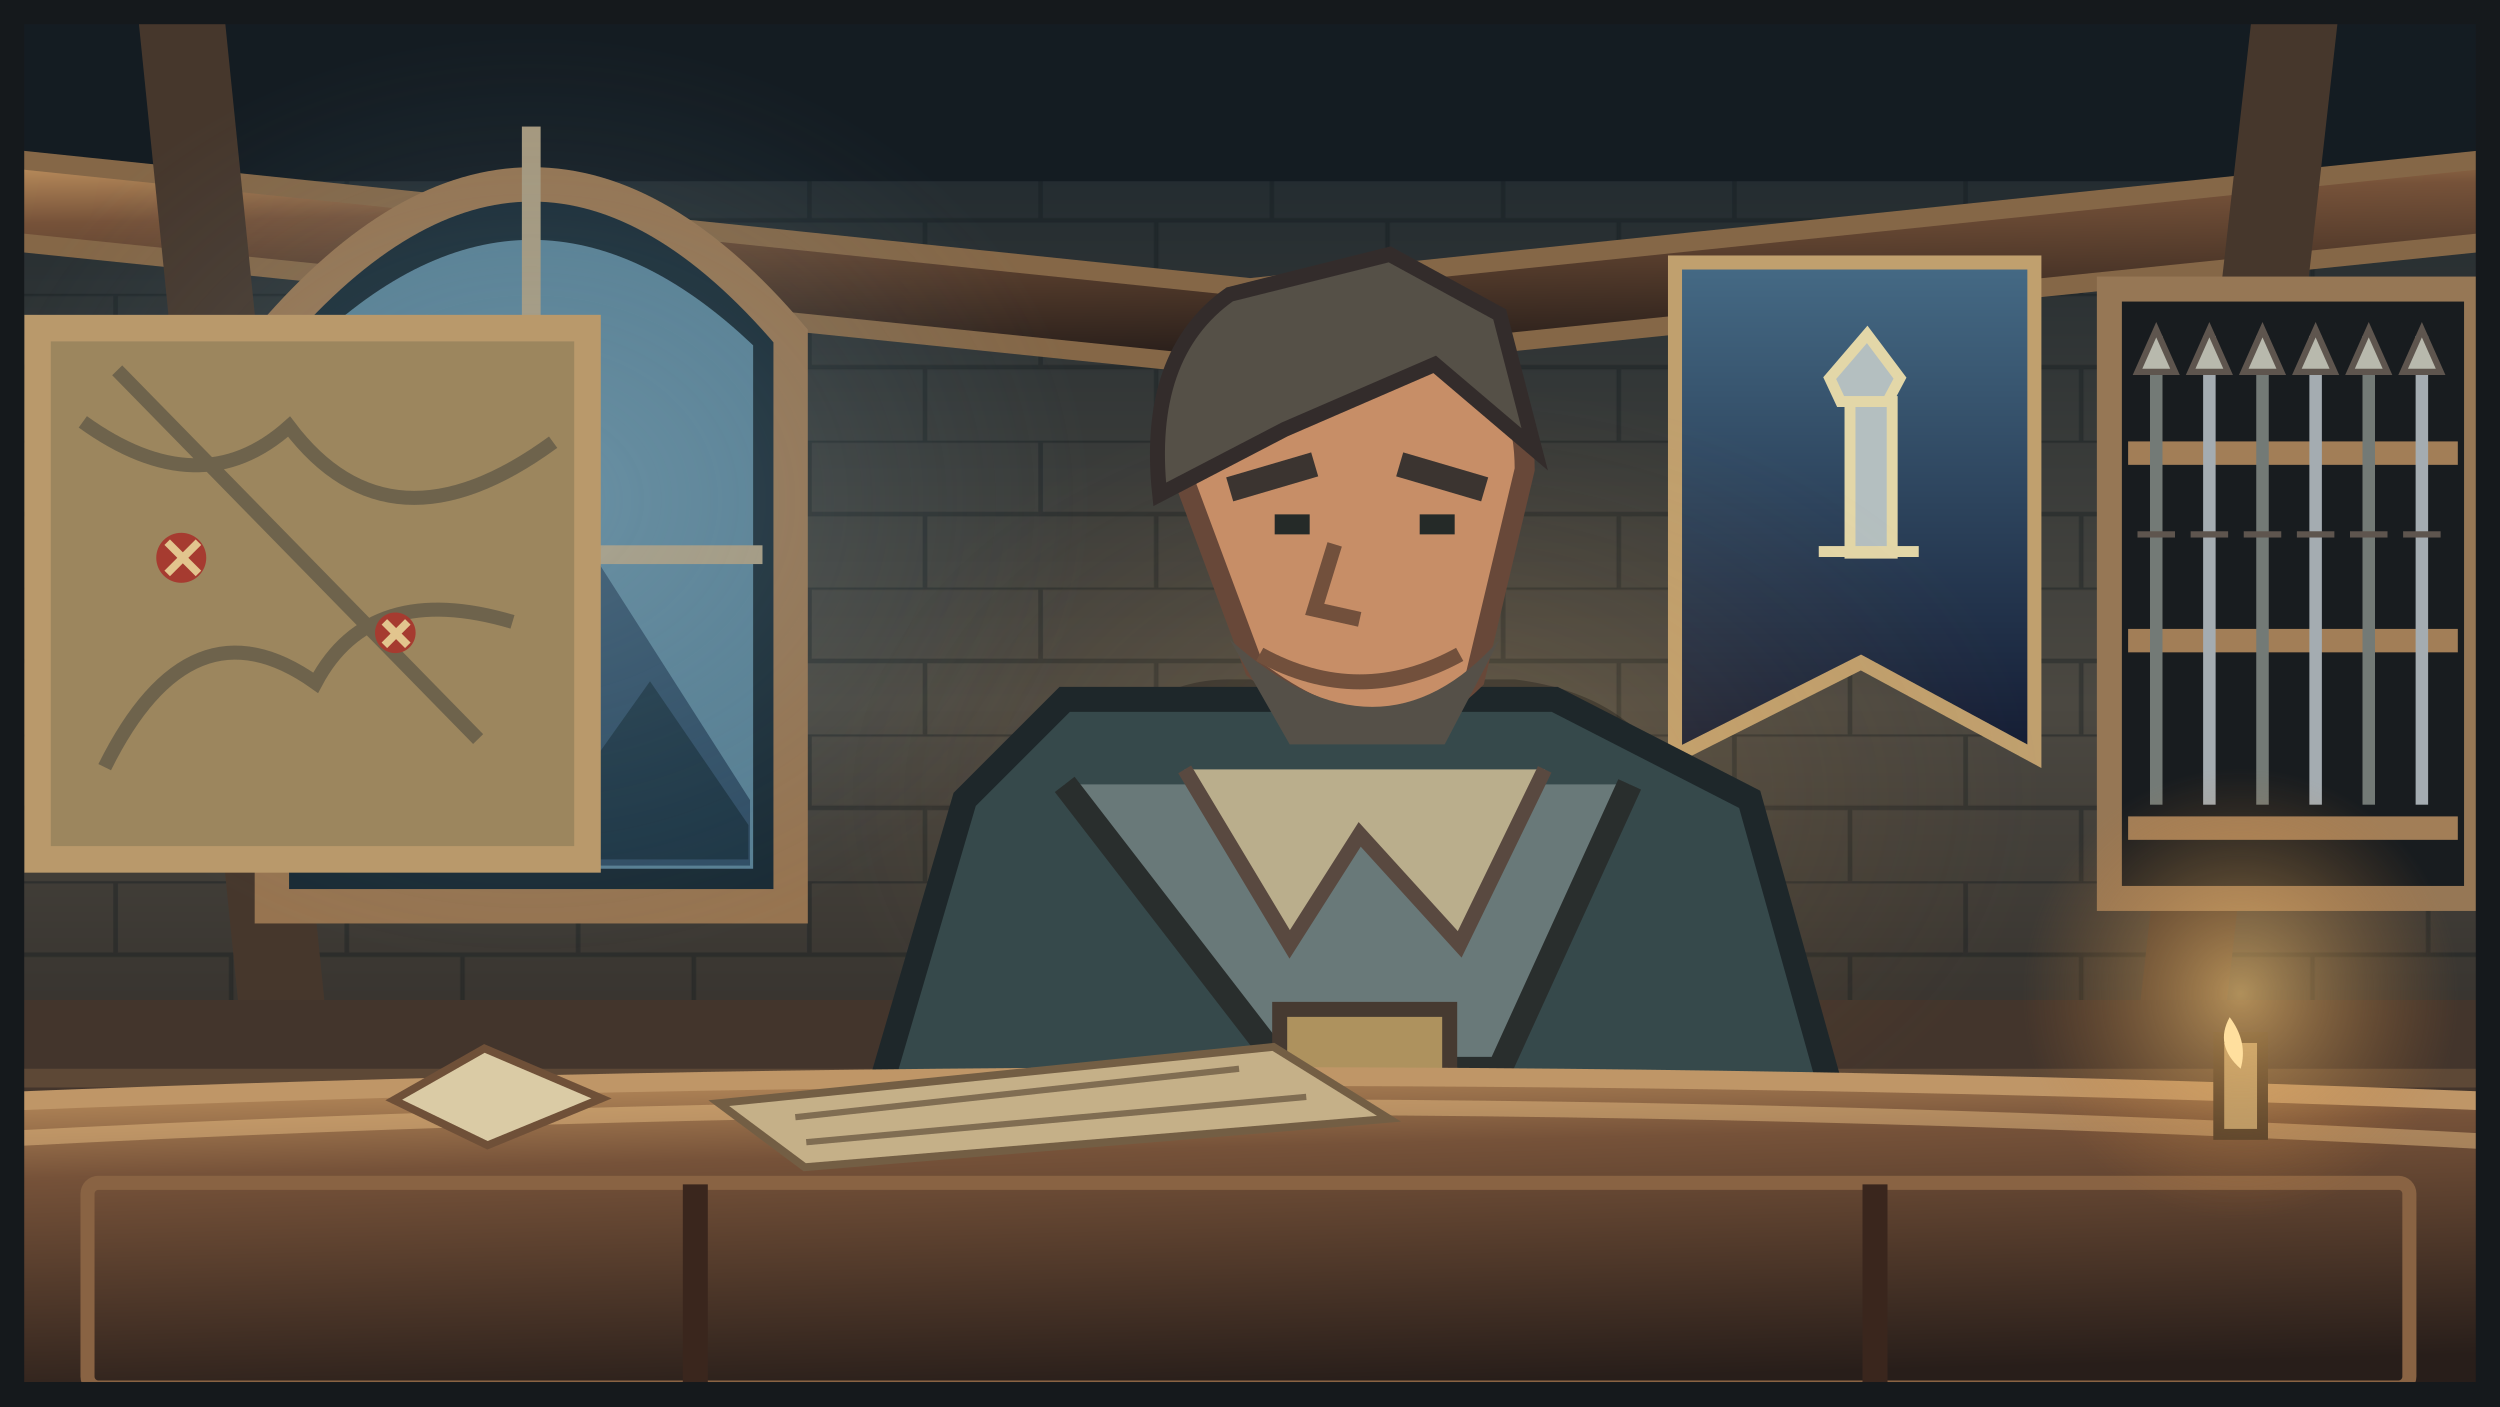
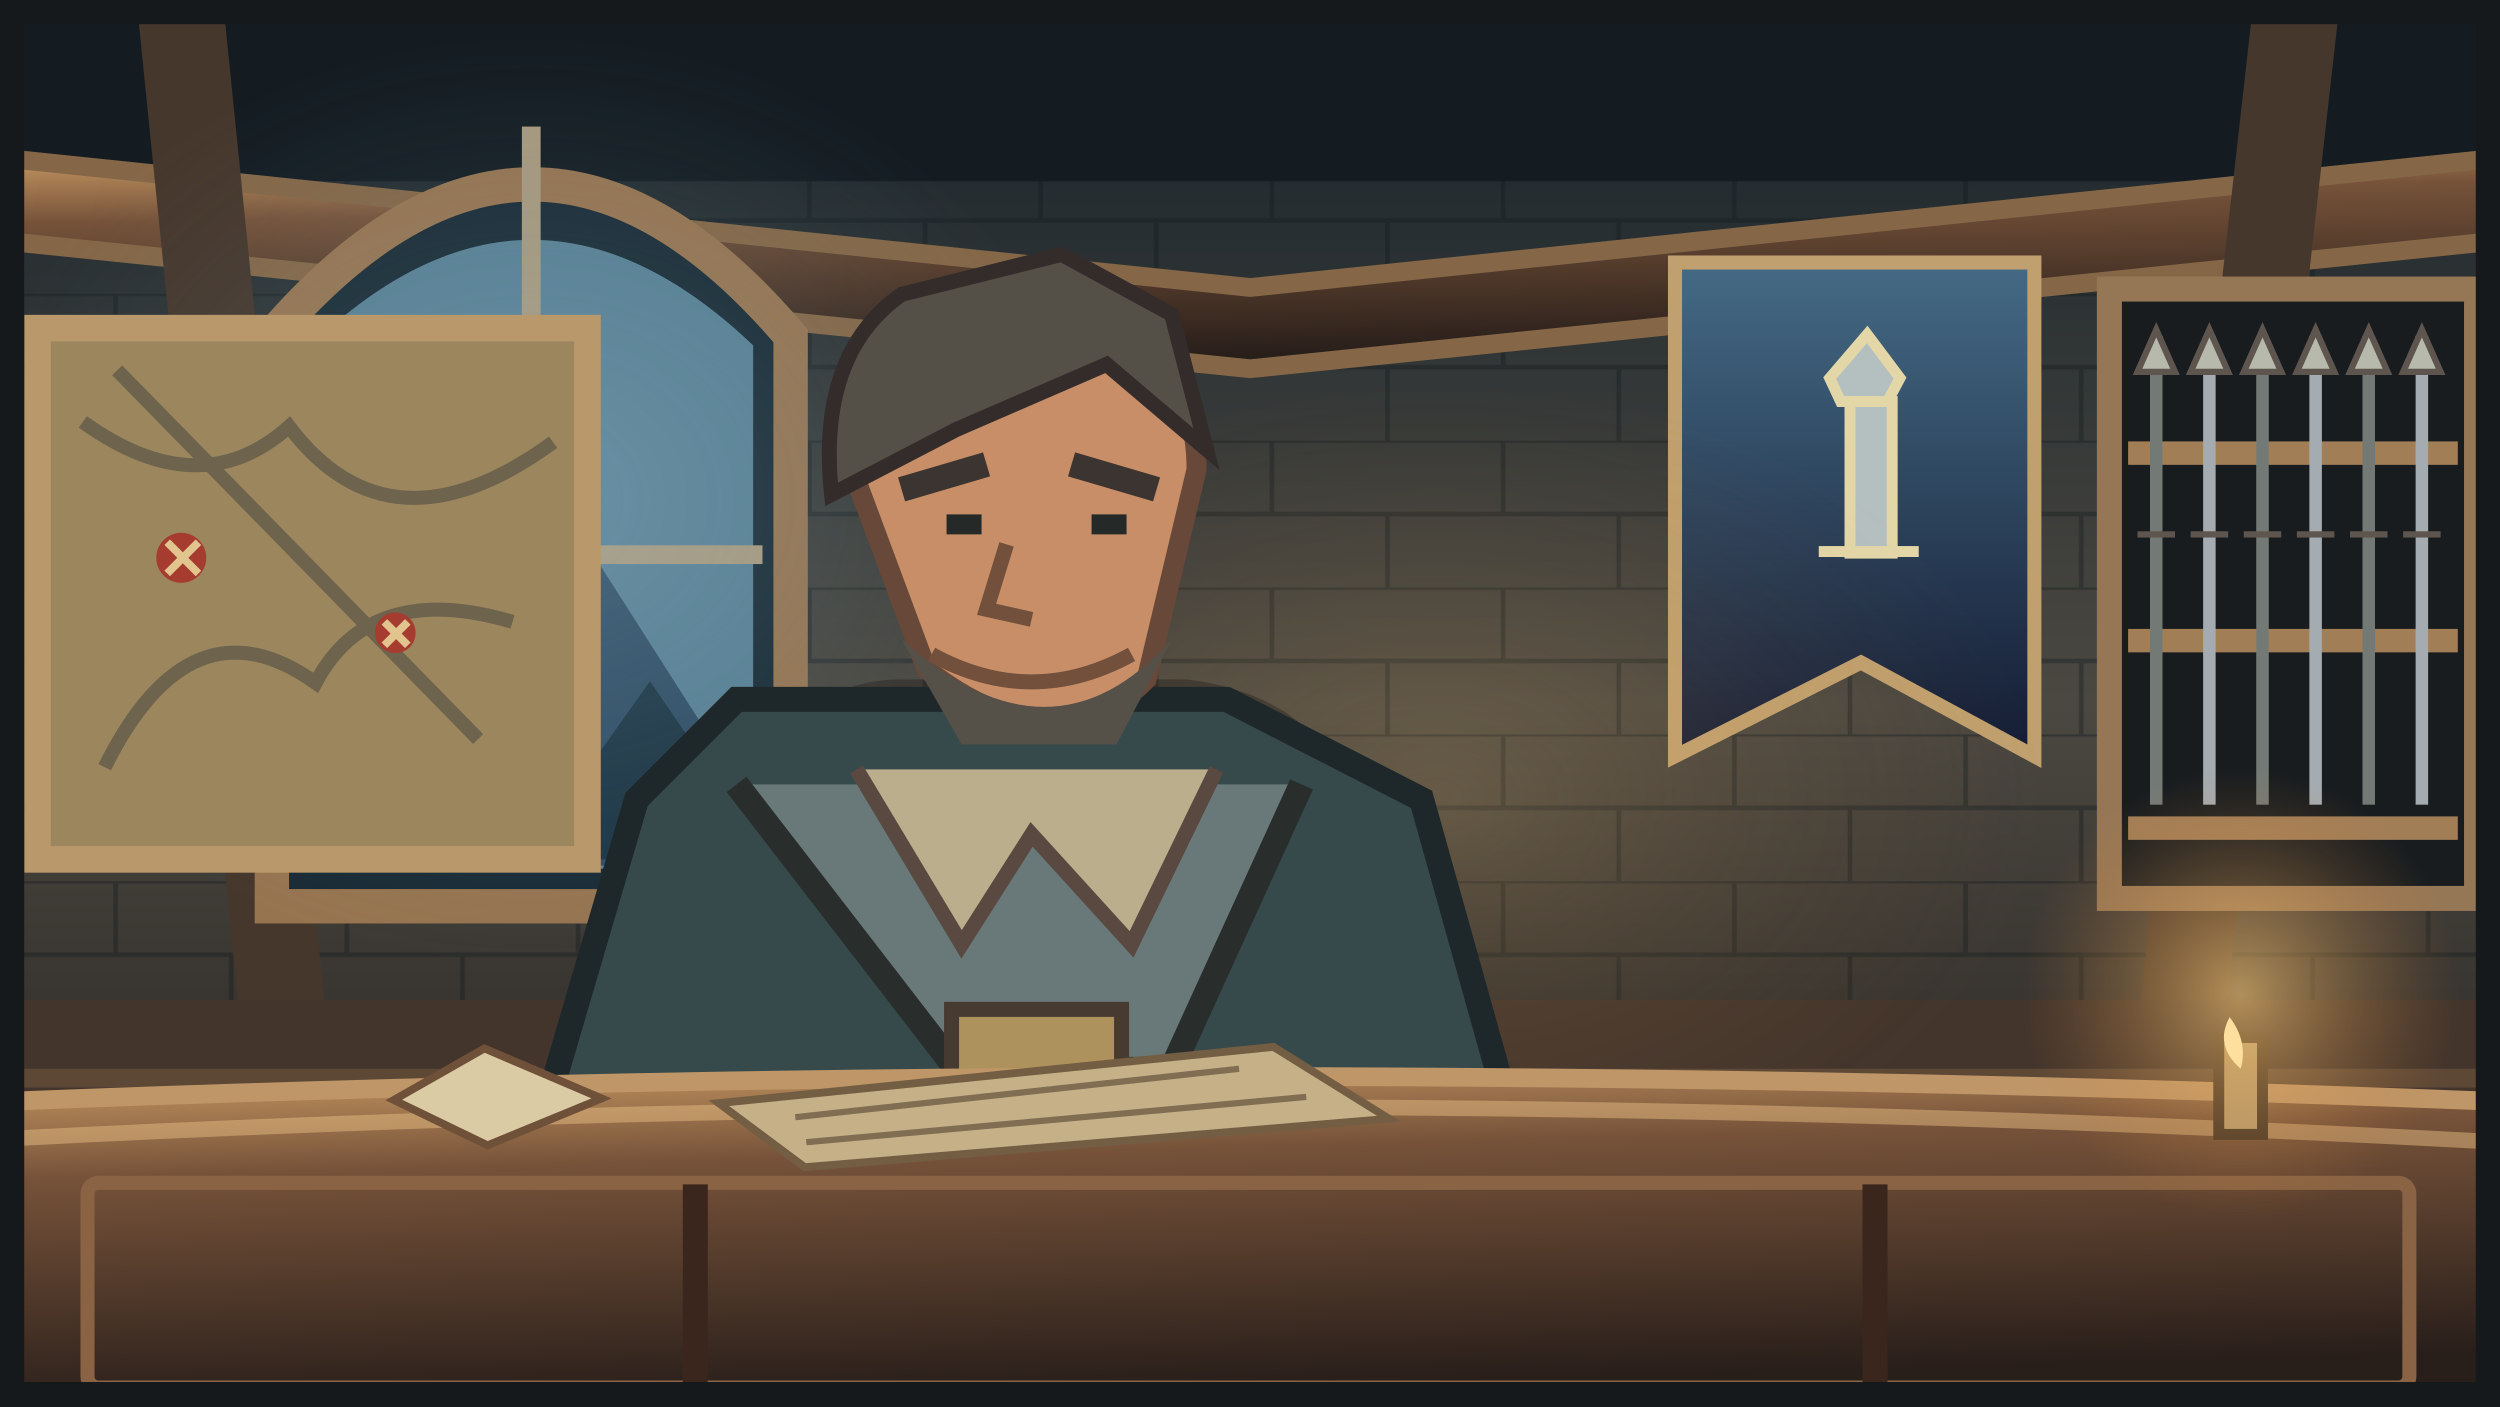
<svg xmlns="http://www.w3.org/2000/svg" viewBox="0 0 1600 900" width="1600" height="900">
  <defs>
    <pattern id="brick" width="18" height="15" patternUnits="userSpaceOnUse">
      <path d="M0 0h18M0 15h18M9 0v15" stroke="#1f1615" stroke-width="2" opacity=".24" />
    </pattern>
    <linearGradient id="wall" x2="0" y2="1">
      <stop stop-color="#69503c" />
      <stop offset="1" stop-color="#3a2e28" />
    </linearGradient>
    <linearGradient id="g-wall" x2="0" y2="1">
      <stop stop-color="#17232b" />
      <stop offset=".5" stop-color="#4b4841" />
      <stop offset="1" stop-color="#201b19" />
    </linearGradient>
    <linearGradient id="g-timber" x2=".2" y2="1">
      <stop stop-color="#c29460" />
      <stop offset=".3" stop-color="#765239" />
      <stop offset="1" stop-color="#281e1a" />
    </linearGradient>
    <linearGradient id="g-blue" x2="0" y2="1">
      <stop stop-color="#456a85" />
      <stop offset="1" stop-color="#131b32" />
    </linearGradient>
    <radialGradient id="g-fire">
      <stop stop-color="#ffcc77" stop-opacity=".6" />
      <stop offset="1" stop-color="#bc7433" stop-opacity="0" />
    </radialGradient>
    <radialGradient id="g-day">
      <stop stop-color="#accfe0" stop-opacity=".63" />
      <stop offset="1" stop-color="#6490a1" stop-opacity="0" />
    </radialGradient>
    <pattern id="g-brick" width="148" height="94" patternUnits="userSpaceOnUse">
      <path d="M0 0h148M0 47h148M74 0v47M0 47v94M148 47v94" fill="none" stroke="#121a1e" stroke-width="3" opacity=".35" />
    </pattern>
  </defs>
  <rect width="1600" height="900" fill="url(#g-wall)" />
  <rect width="1600" height="670" fill="url(#g-brick)" />
  <path d="M0 0h1600v116H0Z" fill="#141c22" />
  <path d="M0 101 800 184 1600 101v53L800 236 0 154Z" fill="url(#g-timber)" stroke="#856747" stroke-width="12" />
  <path d="M115 0 185 690M1470 0l-78 690" stroke="#46372c" stroke-width="55" />
  <path d="M174 215Q341 21 506 215v365H174Z" fill="#192a34" stroke="#977450" stroke-width="22" />
  <path d="M199 221Q340 86 482 221v335H199Z" fill="#587f93" />
  <path d="M202 512l83-130 38 37 51-73 106 166v42H202Z" fill="#304d64" />
  <path d="M202 550l98-75 67 30 49-69 63 92v22H202Z" fill="#1d3544" />
  <path d="M340 81v477M197 355h291" stroke="#a8997d" stroke-width="12" />
  <ellipse cx="340" cy="320" rx="360" ry="300" fill="url(#g-day)" opacity=".37" />
  <path d="M1072 168h230v316l-111-60-119 60Z" fill="url(#g-blue)" stroke="#c0a06e" stroke-width="9" />
  <path d="M1171 242l24-28 21 28-8 15h-30ZM1184 257h27v97h-27ZM1164 353h64" fill="#b4bfc0" stroke="#e3d7a8" stroke-width="7" />
  <rect x="1350" y="185" width="235" height="390" fill="#181c1f" stroke="#967755" stroke-width="16" />
  <rect x="24" y="210" width="352" height="340" fill="#9c865e" stroke="#b9996b" stroke-width="17" />
  <path d="M53 270q75 54 132 3q65 86 169 10M67 491q55-111 135-54q35-66 126-39M75 237l231 236" stroke="#6e634c" stroke-width="9" fill="none" />
  <g fill="#a63b30">
    <circle cx="116" cy="357" r="16" />
    <circle cx="253" cy="405" r="13" />
  </g>
  <path d="M107 347l20 20m0-20-20 20M246 398l15 15m0-15-15 15" stroke="#e2c58e" stroke-width="5" />
  <path d="M0 640h1600v260H0Z" fill="#43352c" />
  <path d="M0 690h1600M0 813h1600" stroke="#795c41" stroke-width="12" opacity=".48" />
  <path d="M1362 290h211" stroke="#a27e57" stroke-width="15" />
  <path d="M1362 410h211" stroke="#a27e57" stroke-width="15" />
  <path d="M1362 530h211" stroke="#a27e57" stroke-width="15" />
  <path d="M1380 215v300" stroke="#737a76" stroke-width="8" />
  <path d="M1368 342h24M1380 211l-12 27h24Z" fill="#b8b9ad" stroke="#5e554e" stroke-width="4" />
  <path d="M1414 215v300" stroke="#a4acb1" stroke-width="8" />
  <path d="M1402 342h24M1414 211l-12 27h24Z" fill="#b8b9ad" stroke="#5e554e" stroke-width="4" />
  <path d="M1448 215v300" stroke="#737a76" stroke-width="8" />
  <path d="M1436 342h24M1448 211l-12 27h24Z" fill="#b8b9ad" stroke="#5e554e" stroke-width="4" />
  <path d="M1482 215v300" stroke="#a4acb1" stroke-width="8" />
  <path d="M1470 342h24M1482 211l-12 27h24Z" fill="#b8b9ad" stroke="#5e554e" stroke-width="4" />
  <path d="M1516 215v300" stroke="#737a76" stroke-width="8" />
  <path d="M1504 342h24M1516 211l-12 27h24Z" fill="#b8b9ad" stroke="#5e554e" stroke-width="4" />
  <path d="M1550 215v300" stroke="#a4acb1" stroke-width="8" />
  <path d="M1538 342h24M1550 211l-12 27h24Z" fill="#b8b9ad" stroke="#5e554e" stroke-width="4" />
  <ellipse cx="920" cy="510" rx="390" ry="265" fill="url(#g-fire)" opacity=".3" />
-   <g transform="translate(355 22) scale(3.2)">
+   <g transform="translate(145 22) scale(3.2)">
    <path d="M106 150Q115 129 135 129l57 0q24 3 32 21" fill="#191715" opacity=".35" />
    <path d="M102 133L82 153 60 228h200l-21-75-39-20z" fill="#36494b" stroke="#1e272a" stroke-width="5" />
    <path d="M102 150l44 57h43l26-57" fill="#697979" stroke="#292e2d" stroke-width="5" />
    <path d="M126 147l21 35 14-22 20 22 17-35" fill="#baae8c" stroke="#594940" stroke-width="3" />
    <rect x="145" y="195" width="34" height="29" fill="#ae925e" stroke="#463a31" stroke-width="3" />
    <path d="M148 210h28" stroke="#e7c990" stroke-width="4" />
    <path d="M124 84Q123 57 159 55Q194 58 194 87L184 129Q166 147 140 127z" fill="#c78e67" stroke="#684839" stroke-width="4" />
    <path d="M121 92Q118 64 135 52L167 44 189 56 196 83l-20-17-30 13z" fill="#555047" stroke="#332c2b" stroke-width="3" />
    <path d="M135 91l17-5m17 0 17 5" stroke="#3b3430" stroke-width="5" />
    <path d="M144 98h7m22 0h7" stroke="#252a28" stroke-width="4" />
    <path d="M156 102l-4 13 9 2m-20 7q20 11 40 0" fill="none" stroke="#72503c" stroke-width="3" />
    <path d="M135 121q30 27 54 0l-11 21h-31z" fill="#555048" />
  </g>
  <path d="M0 705Q800 673 1600 705v195H0Z" fill="url(#g-timber)" stroke="#bf9667" stroke-width="12" />
  <path d="M0 729Q800 687 1600 731" fill="none" stroke="#e8bf83" stroke-width="10" opacity=".48" />
  <rect x="56" y="757" width="1486" height="131" rx="7" fill="none" stroke="#896343" stroke-width="9" />
  <path d="M445 758v143M1200 758v143" stroke="#3a261d" stroke-width="16" />
  <path d="M460 706l355-36 74 46-374 31Z" fill="#c5b088" stroke="#735e44" stroke-width="5" />
  <path d="M509 715l284-31M516 731l320-29" stroke="#806d52" stroke-width="4" />
  <path d="M252 704l58-33 75 32-73 30Z" fill="#dacba5" stroke="#6f5038" stroke-width="5" />
  <rect x="1420" y="664" width="28" height="62" fill="#b69b6c" stroke="#433425" stroke-width="7" />
  <ellipse cx="1434" cy="636" rx="140" ry="145" fill="url(#g-fire)" />
  <path d="M1434 684q-17-15-7-33q12 16 7 33Z" fill="#ffdf9e" />
  <path d="M0 0h1600v900H0Z" fill="none" stroke="#15191c" stroke-width="31" />
</svg>
